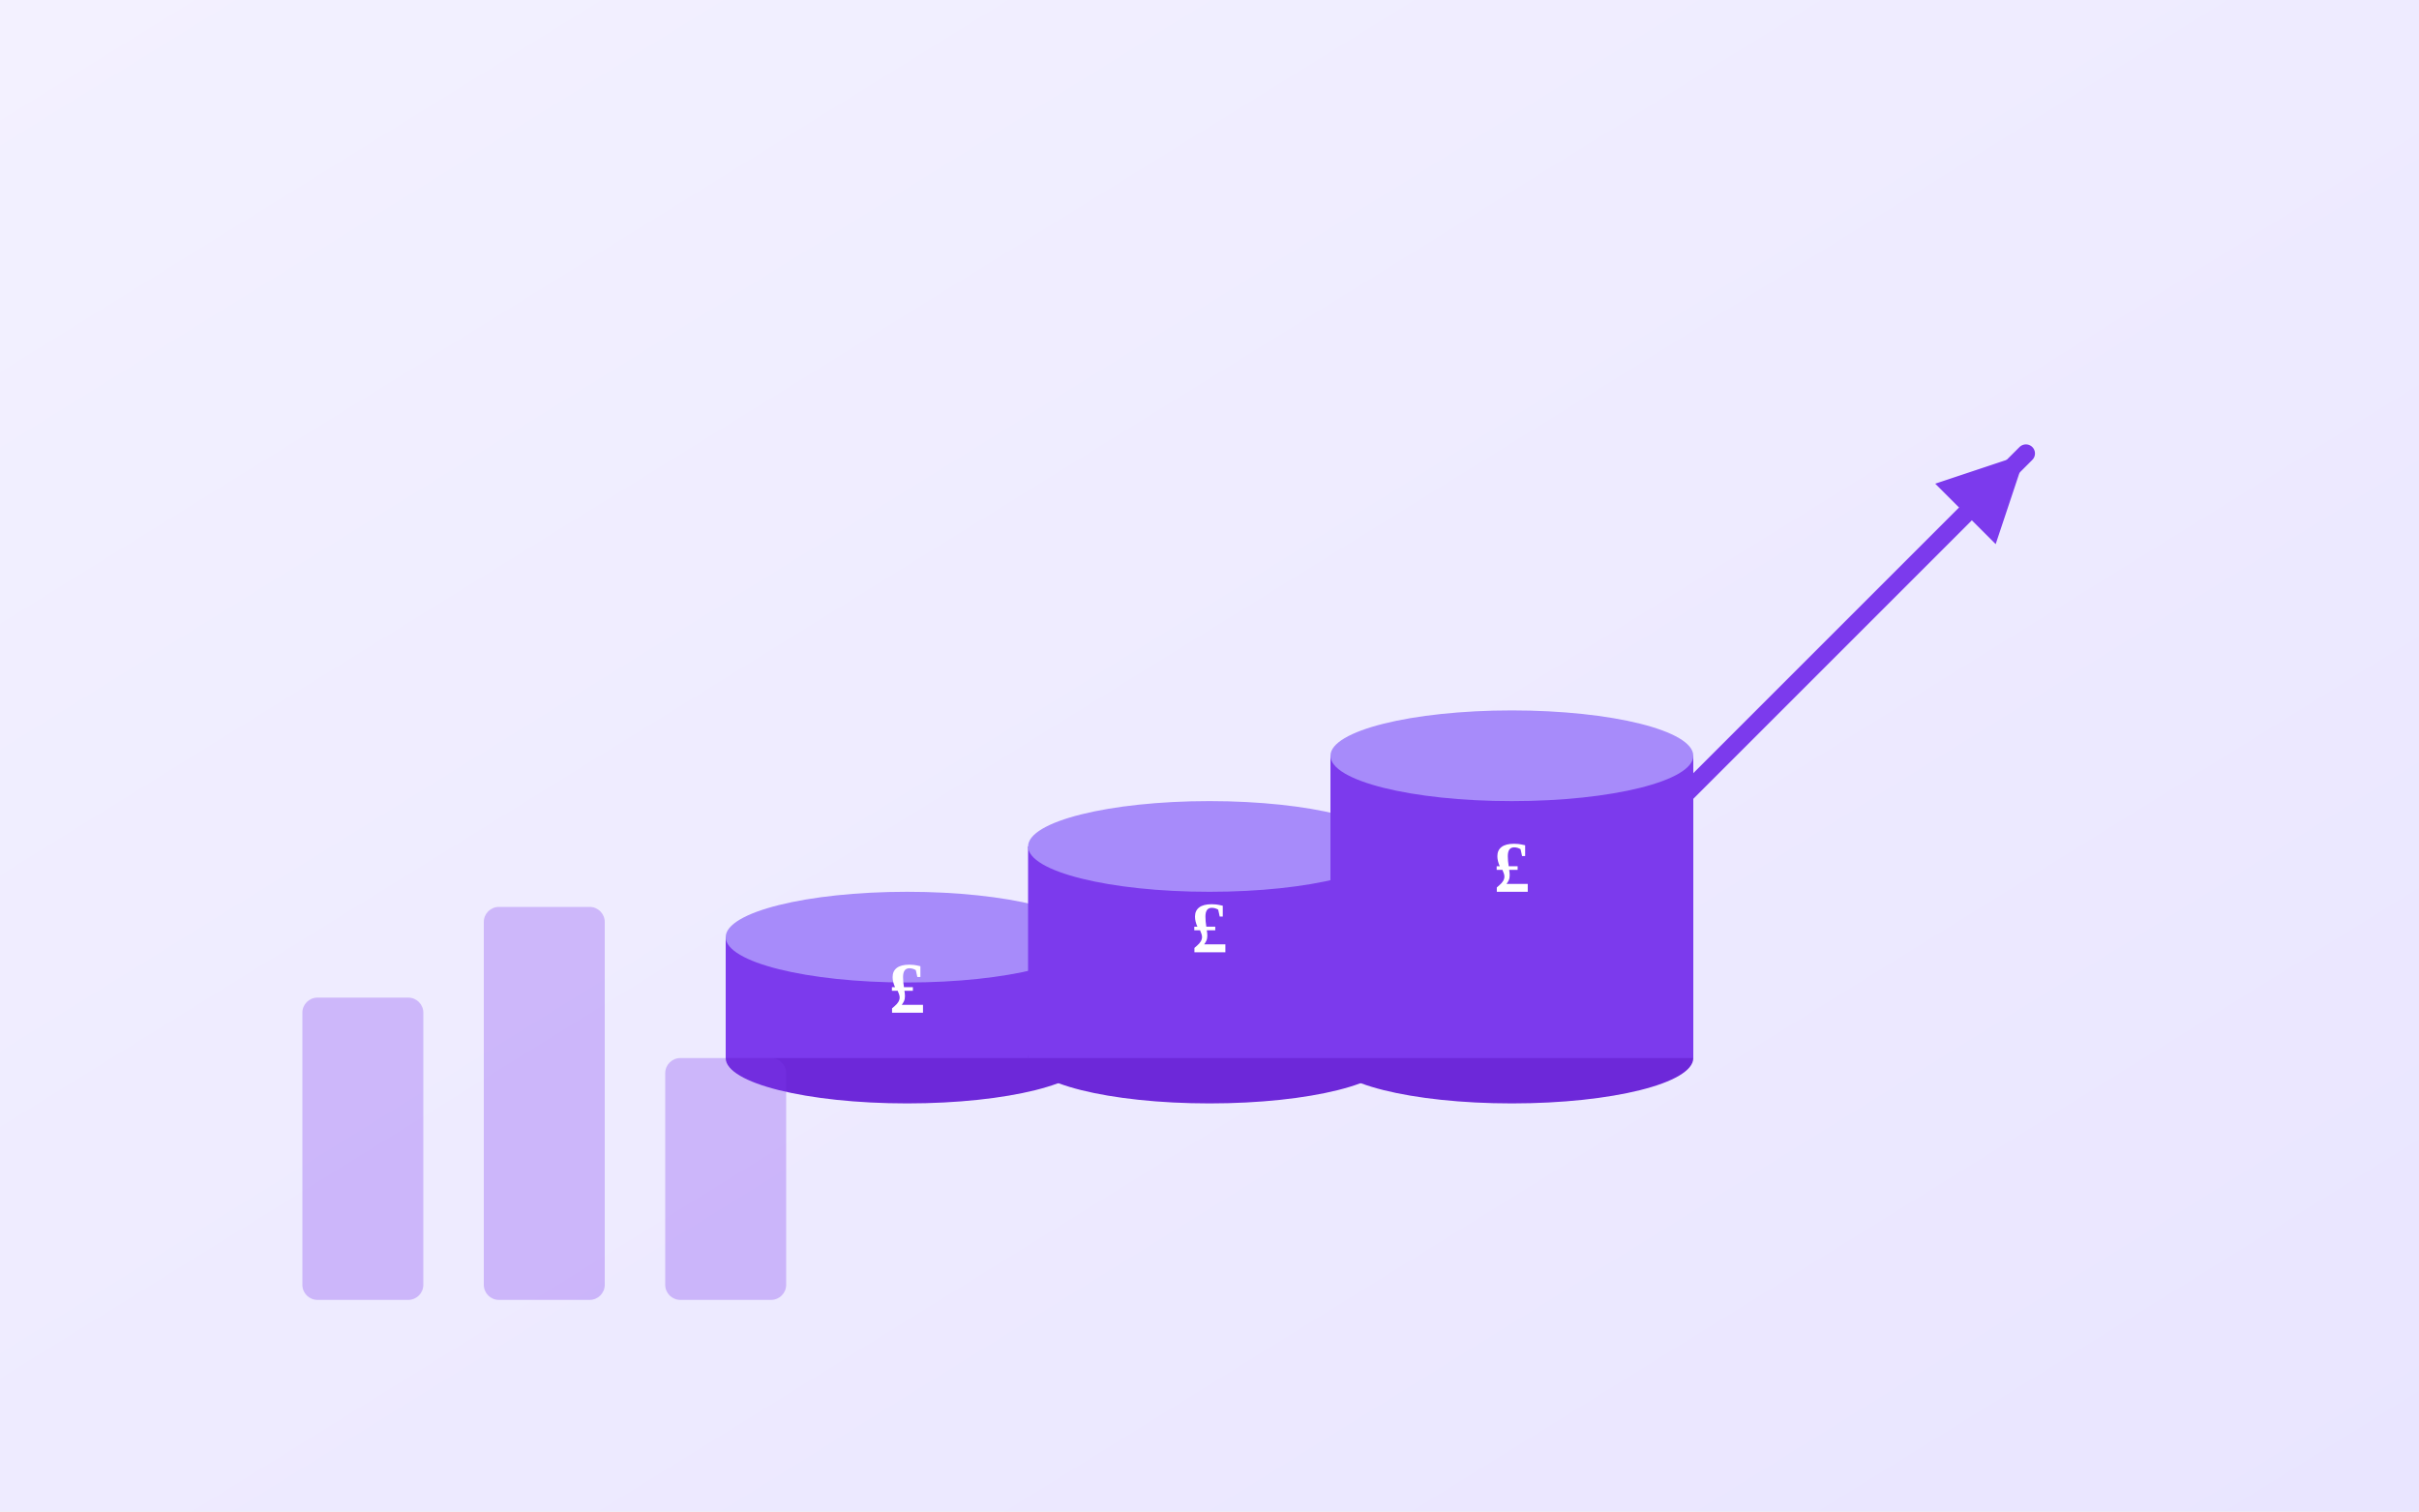
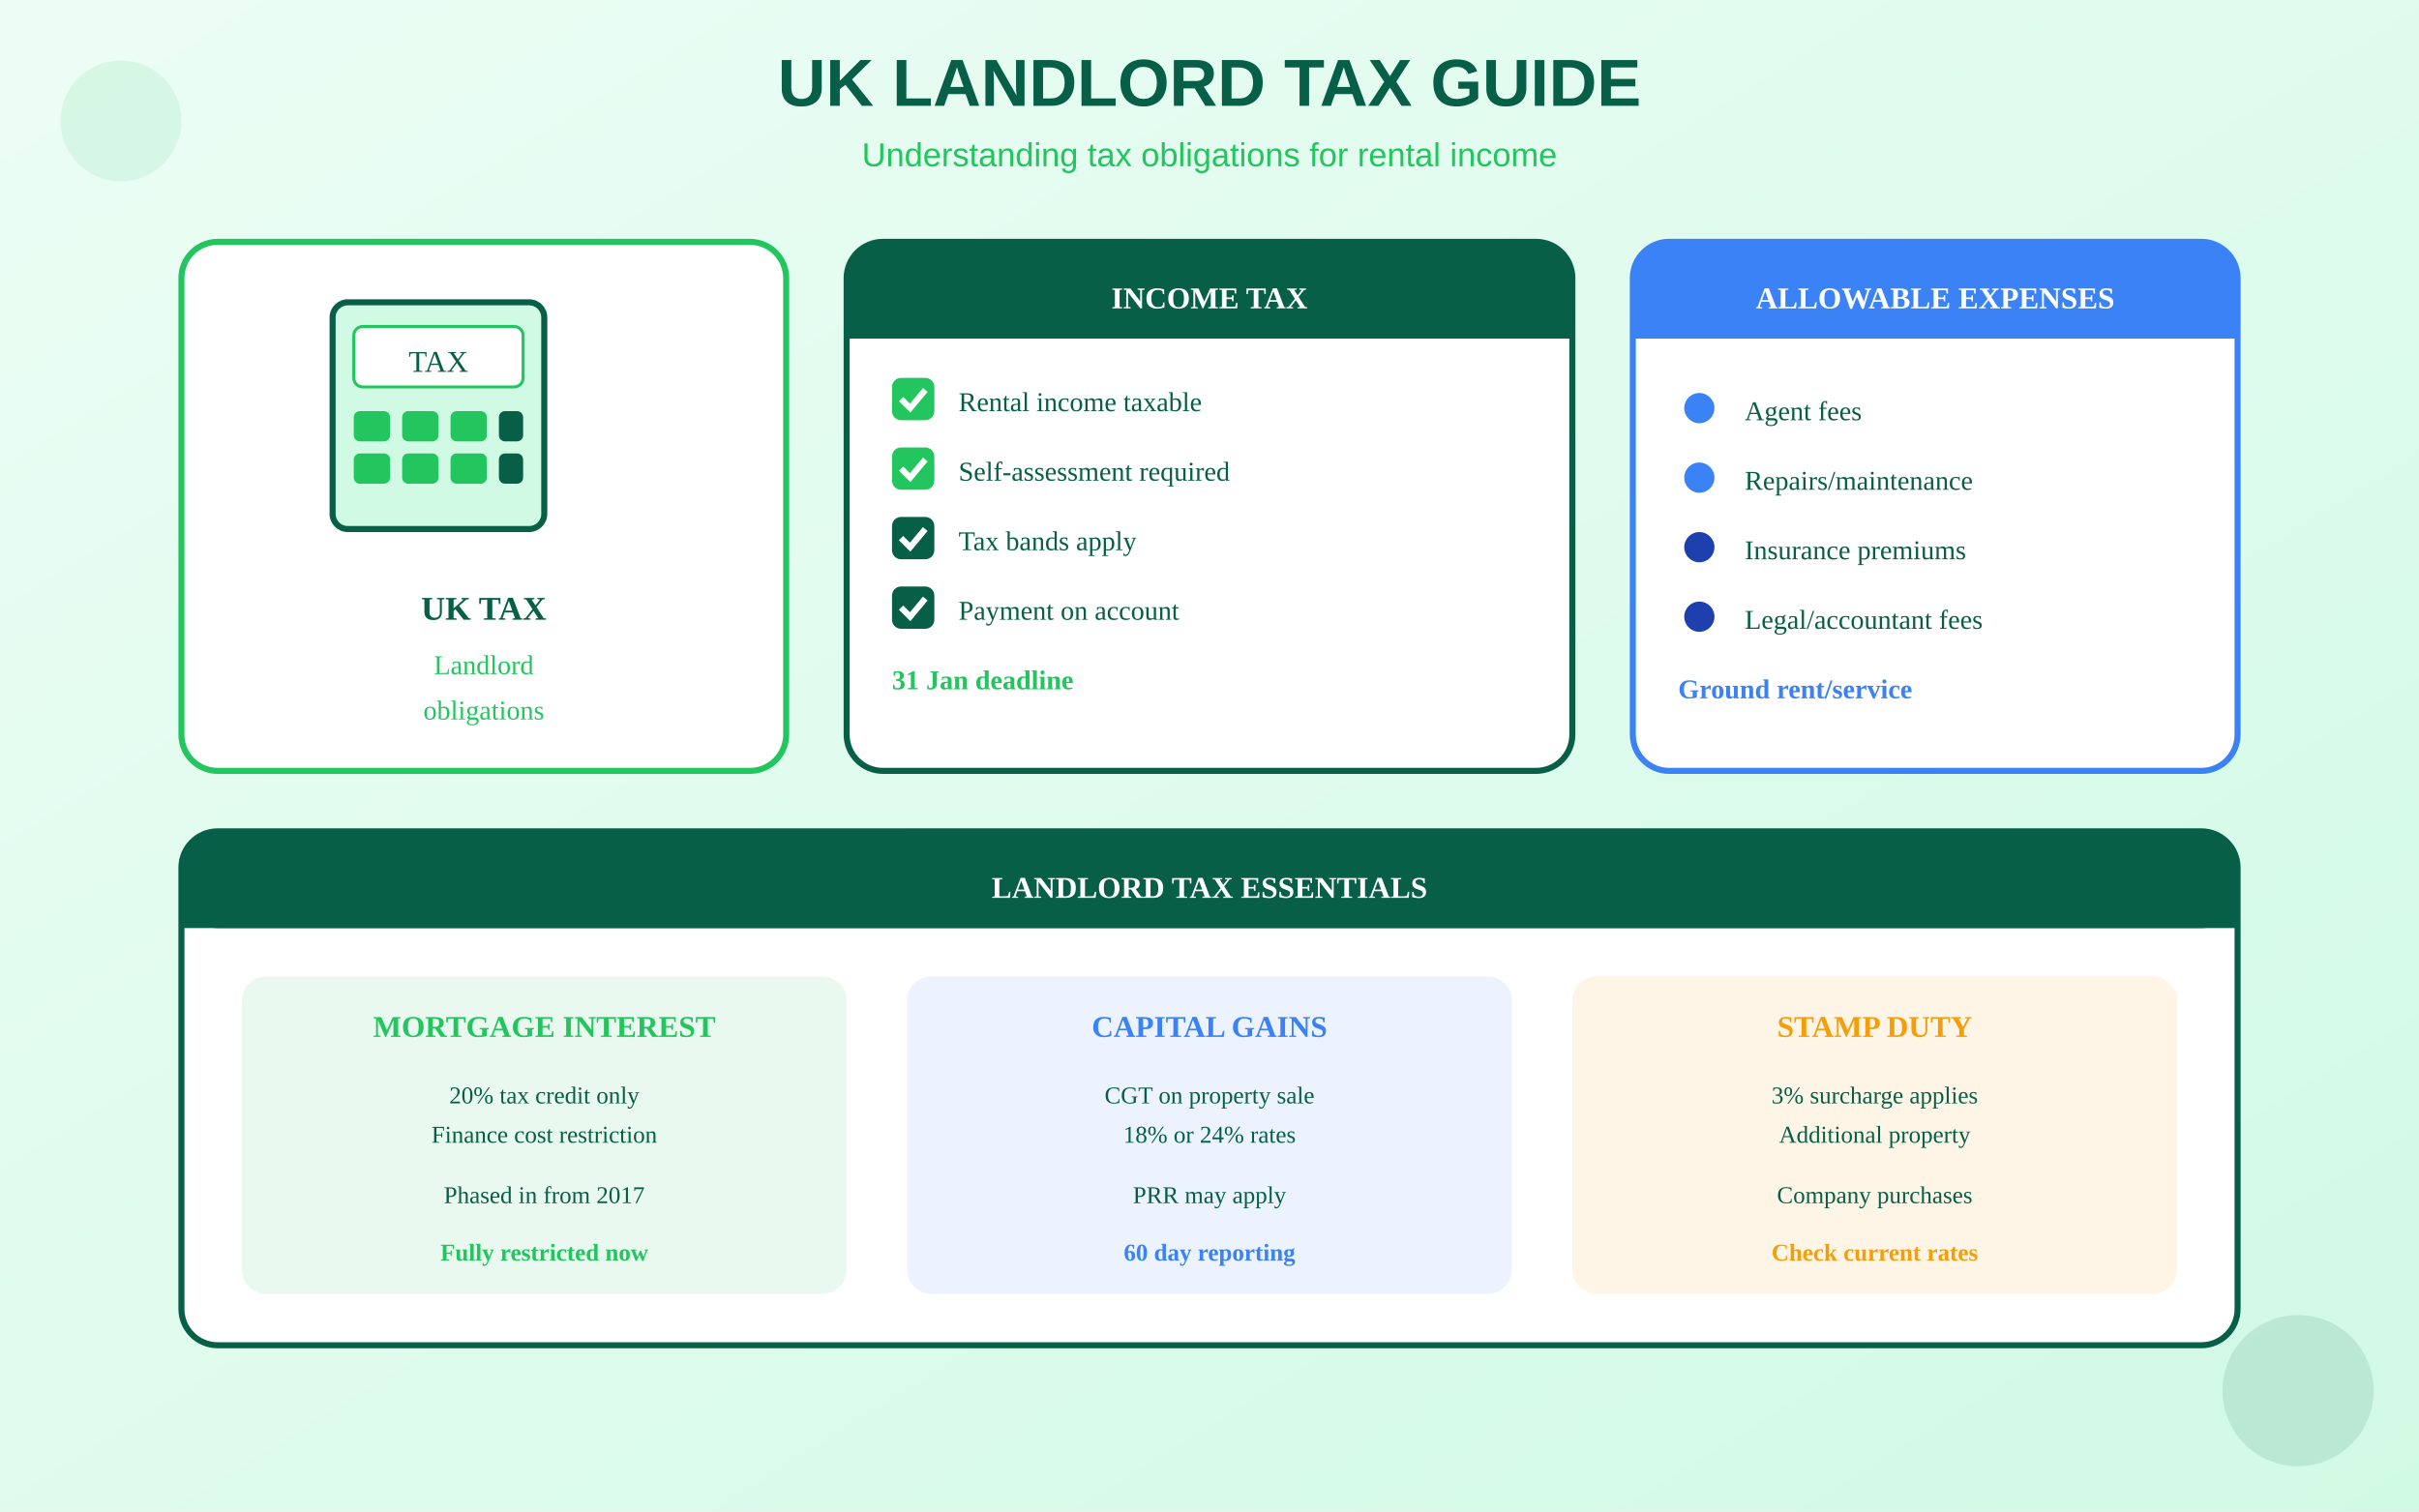
<svg xmlns="http://www.w3.org/2000/svg" viewBox="0 0 800 500">
  <defs>
    <linearGradient id="bgGrad" x1="0%" y1="0%" x2="100%" y2="100%">
-       <stop offset="0%" style="stop-color:#F3F1FF" />
-       <stop offset="100%" style="stop-color:#E9E5FF" />
+       <stop offset="0%" style="stop-color:#ECFDF5" />
+       <stop offset="100%" style="stop-color:#D1FAE5" />
    </linearGradient>
  </defs>
  <rect width="800" height="500" fill="url(#bgGrad)" />
-   <g transform="translate(300, 150)">
-     <ellipse cx="0" cy="200" rx="60" ry="15" fill="#6D28D9" />
-     <rect x="-60" y="160" width="120" height="40" fill="#7C3AED" />
-     <ellipse cx="0" cy="160" rx="60" ry="15" fill="#A78BFA" />
-     <text x="0" y="185" text-anchor="middle" fill="white" font-size="24" font-weight="bold">£</text>
-     <ellipse cx="100" cy="200" rx="60" ry="15" fill="#6D28D9" />
-     <rect x="40" y="130" width="120" height="70" fill="#7C3AED" />
-     <ellipse cx="100" cy="130" rx="60" ry="15" fill="#A78BFA" />
-     <text x="100" y="165" text-anchor="middle" fill="white" font-size="24" font-weight="bold">£</text>
-     <ellipse cx="200" cy="200" rx="60" ry="15" fill="#6D28D9" />
-     <rect x="140" y="100" width="120" height="100" fill="#7C3AED" />
-     <ellipse cx="200" cy="100" rx="60" ry="15" fill="#A78BFA" />
-     <text x="200" y="145" text-anchor="middle" fill="white" font-size="24" font-weight="bold">£</text>
+   <text x="400" y="35" text-anchor="middle" fill="#065F46" font-size="22" font-weight="bold" font-family="Arial">UK LANDLORD TAX GUIDE</text>
+   <text x="400" y="55" text-anchor="middle" fill="#22C55E" font-size="11" font-family="Arial">Understanding tax obligations for rental income</text>
+   <g transform="translate(60, 80)">
+     <rect x="0" y="0" width="200" height="175" rx="12" fill="white" stroke="#22C55E" stroke-width="2" />
+     <g transform="translate(25, 8)">
+       <rect x="25" y="12" width="70" height="75" rx="5" fill="#D1FAE5" stroke="#065F46" stroke-width="2" />
+       <rect x="32" y="20" width="56" height="20" rx="3" fill="white" stroke="#22C55E" stroke-width="1" />
+       <text x="60" y="35" text-anchor="middle" fill="#065F46" font-size="10">TAX</text>
+       <rect x="32" y="48" width="12" height="10" rx="2" fill="#22C55E" />
+       <rect x="48" y="48" width="12" height="10" rx="2" fill="#22C55E" />
+       <rect x="64" y="48" width="12" height="10" rx="2" fill="#22C55E" />
+       <rect x="80" y="48" width="8" height="10" rx="2" fill="#065F46" />
+       <rect x="32" y="62" width="12" height="10" rx="2" fill="#22C55E" />
+       <rect x="48" y="62" width="12" height="10" rx="2" fill="#22C55E" />
+       <rect x="64" y="62" width="12" height="10" rx="2" fill="#22C55E" />
+       <rect x="80" y="62" width="8" height="10" rx="2" fill="#065F46" />
+     </g>
+     <text x="100" y="125" text-anchor="middle" fill="#065F46" font-size="11" font-weight="bold">UK TAX</text>
+     <text x="100" y="143" text-anchor="middle" fill="#22C55E" font-size="9">Landlord</text>
+     <text x="100" y="158" text-anchor="middle" fill="#22C55E" font-size="9">obligations</text>
  </g>
-   <g transform="translate(550, 120)">
-     <line x1="0" y1="150" x2="120" y2="30" stroke="#7C3AED" stroke-width="6" stroke-linecap="round" />
-     <polygon points="120,30 90,40 110,60" fill="#7C3AED" />
+   <g transform="translate(280, 80)">
+     <rect x="0" y="0" width="240" height="175" rx="12" fill="white" stroke="#065F46" stroke-width="2" />
+     <rect x="0" y="0" width="240" height="32" rx="12" fill="#065F46" />
+     <rect x="0" y="20" width="240" height="12" fill="#065F46" />
+     <text x="120" y="22" text-anchor="middle" fill="white" font-size="10" font-weight="bold">INCOME TAX</text>
+     <g transform="translate(15, 45)">
+       <rect x="0" y="0" width="14" height="14" rx="3" fill="#22C55E" />
+       <path d="M3 7 L6 10 L11 4" stroke="white" stroke-width="2" fill="none" />
+       <text x="22" y="11" fill="#065F46" font-size="9">Rental income taxable</text>
+     </g>
+     <g transform="translate(15, 68)">
+       <rect x="0" y="0" width="14" height="14" rx="3" fill="#22C55E" />
+       <path d="M3 7 L6 10 L11 4" stroke="white" stroke-width="2" fill="none" />
+       <text x="22" y="11" fill="#065F46" font-size="9">Self-assessment required</text>
+     </g>
+     <g transform="translate(15, 91)">
+       <rect x="0" y="0" width="14" height="14" rx="3" fill="#065F46" />
+       <path d="M3 7 L6 10 L11 4" stroke="white" stroke-width="2" fill="none" />
+       <text x="22" y="11" fill="#065F46" font-size="9">Tax bands apply</text>
+     </g>
+     <g transform="translate(15, 114)">
+       <rect x="0" y="0" width="14" height="14" rx="3" fill="#065F46" />
+       <path d="M3 7 L6 10 L11 4" stroke="white" stroke-width="2" fill="none" />
+       <text x="22" y="11" fill="#065F46" font-size="9">Payment on account</text>
+     </g>
+     <g transform="translate(15, 137)">
+       <text x="0" y="11" fill="#22C55E" font-size="9" font-weight="bold">31 Jan deadline</text>
+     </g>
  </g>
-   <g transform="translate(100, 250)" opacity="0.3">
-     <rect x="0" y="80" width="40" height="100" rx="5" fill="#7C3AED" />
-     <rect x="60" y="50" width="40" height="130" rx="5" fill="#7C3AED" />
-     <rect x="120" y="100" width="40" height="80" rx="5" fill="#7C3AED" />
+   <g transform="translate(540, 80)">
+     <rect x="0" y="0" width="200" height="175" rx="12" fill="white" stroke="#3B82F6" stroke-width="2" />
+     <rect x="0" y="0" width="200" height="32" rx="12" fill="#3B82F6" />
+     <rect x="0" y="20" width="200" height="12" fill="#3B82F6" />
+     <text x="100" y="22" text-anchor="middle" fill="white" font-size="10" font-weight="bold">ALLOWABLE EXPENSES</text>
+     <g transform="translate(15, 48)">
+       <circle cx="7" cy="7" r="5" fill="#3B82F6" />
+       <text x="22" y="11" fill="#065F46" font-size="9">Agent fees</text>
+     </g>
+     <g transform="translate(15, 71)">
+       <circle cx="7" cy="7" r="5" fill="#3B82F6" />
+       <text x="22" y="11" fill="#065F46" font-size="9">Repairs/maintenance</text>
+     </g>
+     <g transform="translate(15, 94)">
+       <circle cx="7" cy="7" r="5" fill="#1E40AF" />
+       <text x="22" y="11" fill="#065F46" font-size="9">Insurance premiums</text>
+     </g>
+     <g transform="translate(15, 117)">
+       <circle cx="7" cy="7" r="5" fill="#1E40AF" />
+       <text x="22" y="11" fill="#065F46" font-size="9">Legal/accountant fees</text>
+     </g>
+     <g transform="translate(15, 140)">
+       <text x="0" y="11" fill="#3B82F6" font-size="9" font-weight="bold">Ground rent/service</text>
+     </g>
  </g>
+   <g transform="translate(60, 275)">
+     <rect x="0" y="0" width="680" height="170" rx="12" fill="white" stroke="#065F46" stroke-width="2" />
+     <rect x="0" y="0" width="680" height="32" rx="12" fill="#065F46" />
+     <rect x="0" y="20" width="680" height="12" fill="#065F46" />
+     <text x="340" y="22" text-anchor="middle" fill="white" font-size="10" font-weight="bold">LANDLORD TAX ESSENTIALS</text>
+     <g transform="translate(20, 48)">
+       <rect x="0" y="0" width="200" height="105" rx="8" fill="#22C55E" opacity="0.1" />
+       <text x="100" y="20" text-anchor="middle" fill="#22C55E" font-size="10" font-weight="bold">MORTGAGE INTEREST</text>
+       <text x="100" y="42" text-anchor="middle" fill="#065F46" font-size="8">20% tax credit only</text>
+       <text x="100" y="55" text-anchor="middle" fill="#065F46" font-size="8">Finance cost restriction</text>
+       <text x="100" y="75" text-anchor="middle" fill="#065F46" font-size="8">Phased in from 2017</text>
+       <text x="100" y="94" text-anchor="middle" fill="#22C55E" font-size="8" font-weight="bold">Fully restricted now</text>
+     </g>
+     <g transform="translate(240, 48)">
+       <rect x="0" y="0" width="200" height="105" rx="8" fill="#3B82F6" opacity="0.1" />
+       <text x="100" y="20" text-anchor="middle" fill="#3B82F6" font-size="10" font-weight="bold">CAPITAL GAINS</text>
+       <text x="100" y="42" text-anchor="middle" fill="#065F46" font-size="8">CGT on property sale</text>
+       <text x="100" y="55" text-anchor="middle" fill="#065F46" font-size="8">18% or 24% rates</text>
+       <text x="100" y="75" text-anchor="middle" fill="#065F46" font-size="8">PRR may apply</text>
+       <text x="100" y="94" text-anchor="middle" fill="#3B82F6" font-size="8" font-weight="bold">60 day reporting</text>
+     </g>
+     <g transform="translate(460, 48)">
+       <rect x="0" y="0" width="200" height="105" rx="8" fill="#F59E0B" opacity="0.1" />
+       <text x="100" y="20" text-anchor="middle" fill="#F59E0B" font-size="10" font-weight="bold">STAMP DUTY</text>
+       <text x="100" y="42" text-anchor="middle" fill="#065F46" font-size="8">3% surcharge applies</text>
+       <text x="100" y="55" text-anchor="middle" fill="#065F46" font-size="8">Additional property</text>
+       <text x="100" y="75" text-anchor="middle" fill="#065F46" font-size="8">Company purchases</text>
+       <text x="100" y="94" text-anchor="middle" fill="#F59E0B" font-size="8" font-weight="bold">Check current rates</text>
+     </g>
+   </g>
+   <circle cx="40" cy="40" r="20" fill="#22C55E" opacity="0.1" />
+   <circle cx="760" cy="460" r="25" fill="#065F46" opacity="0.12" />
</svg>
